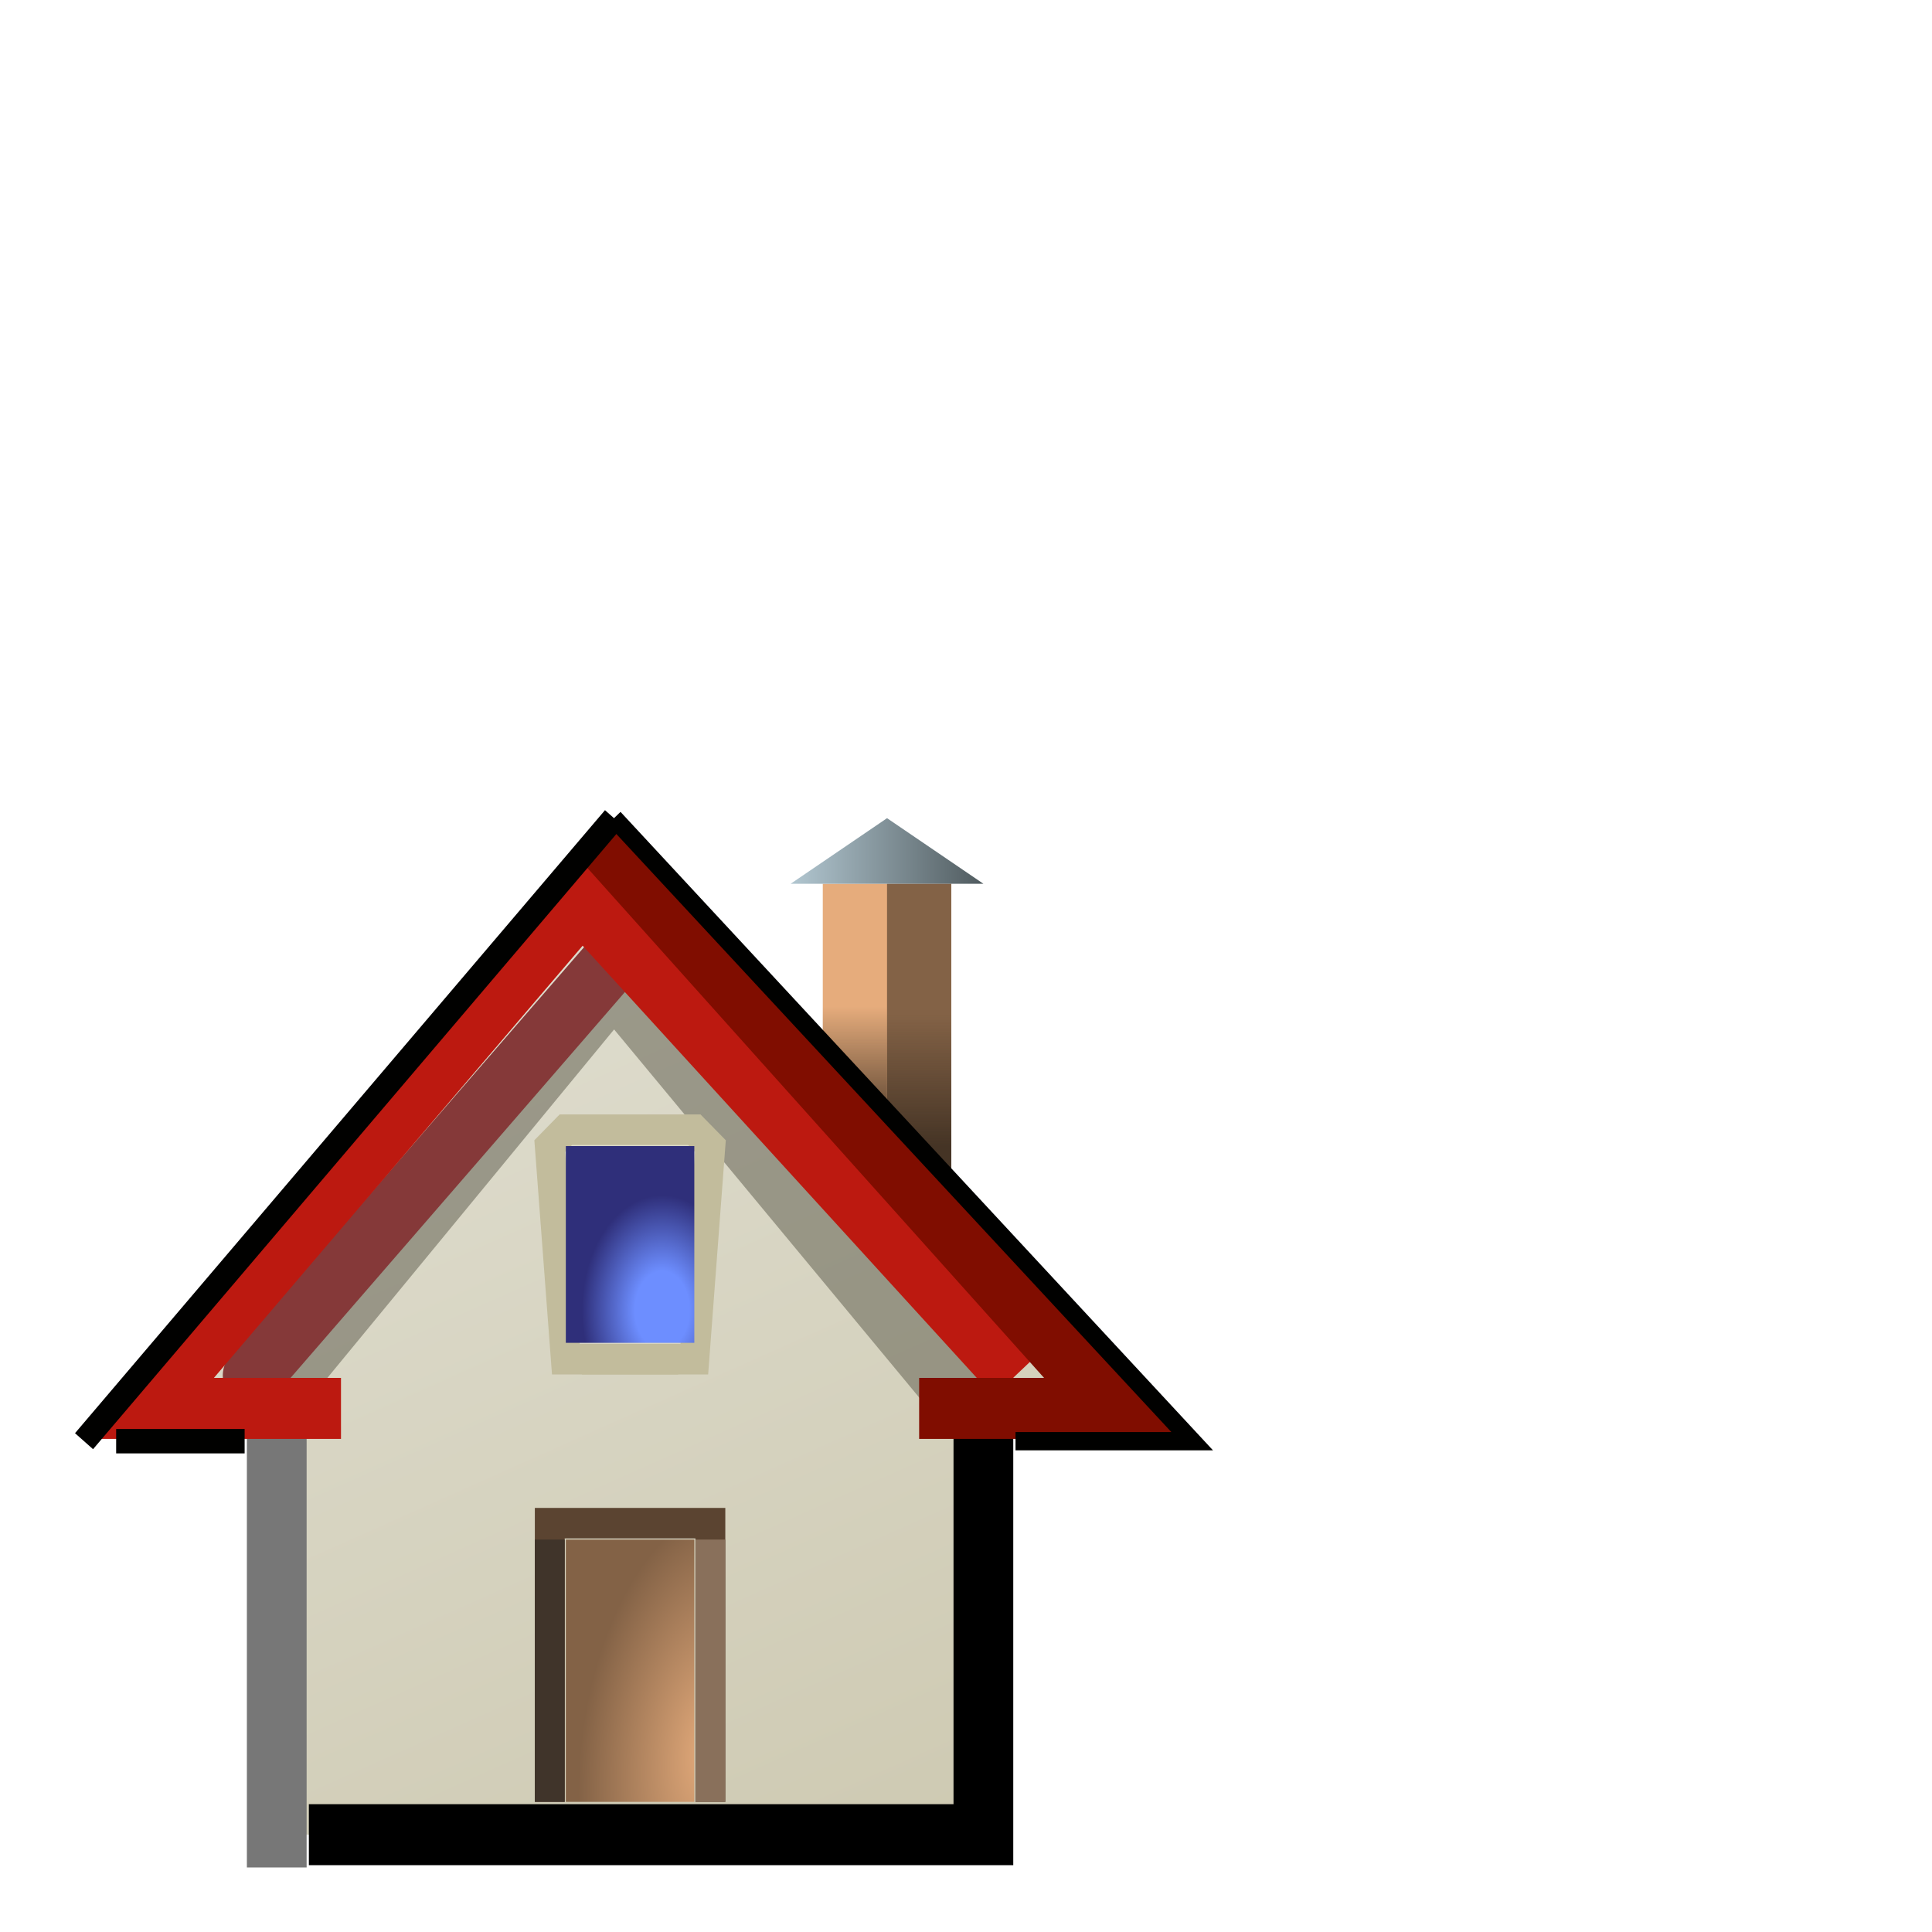
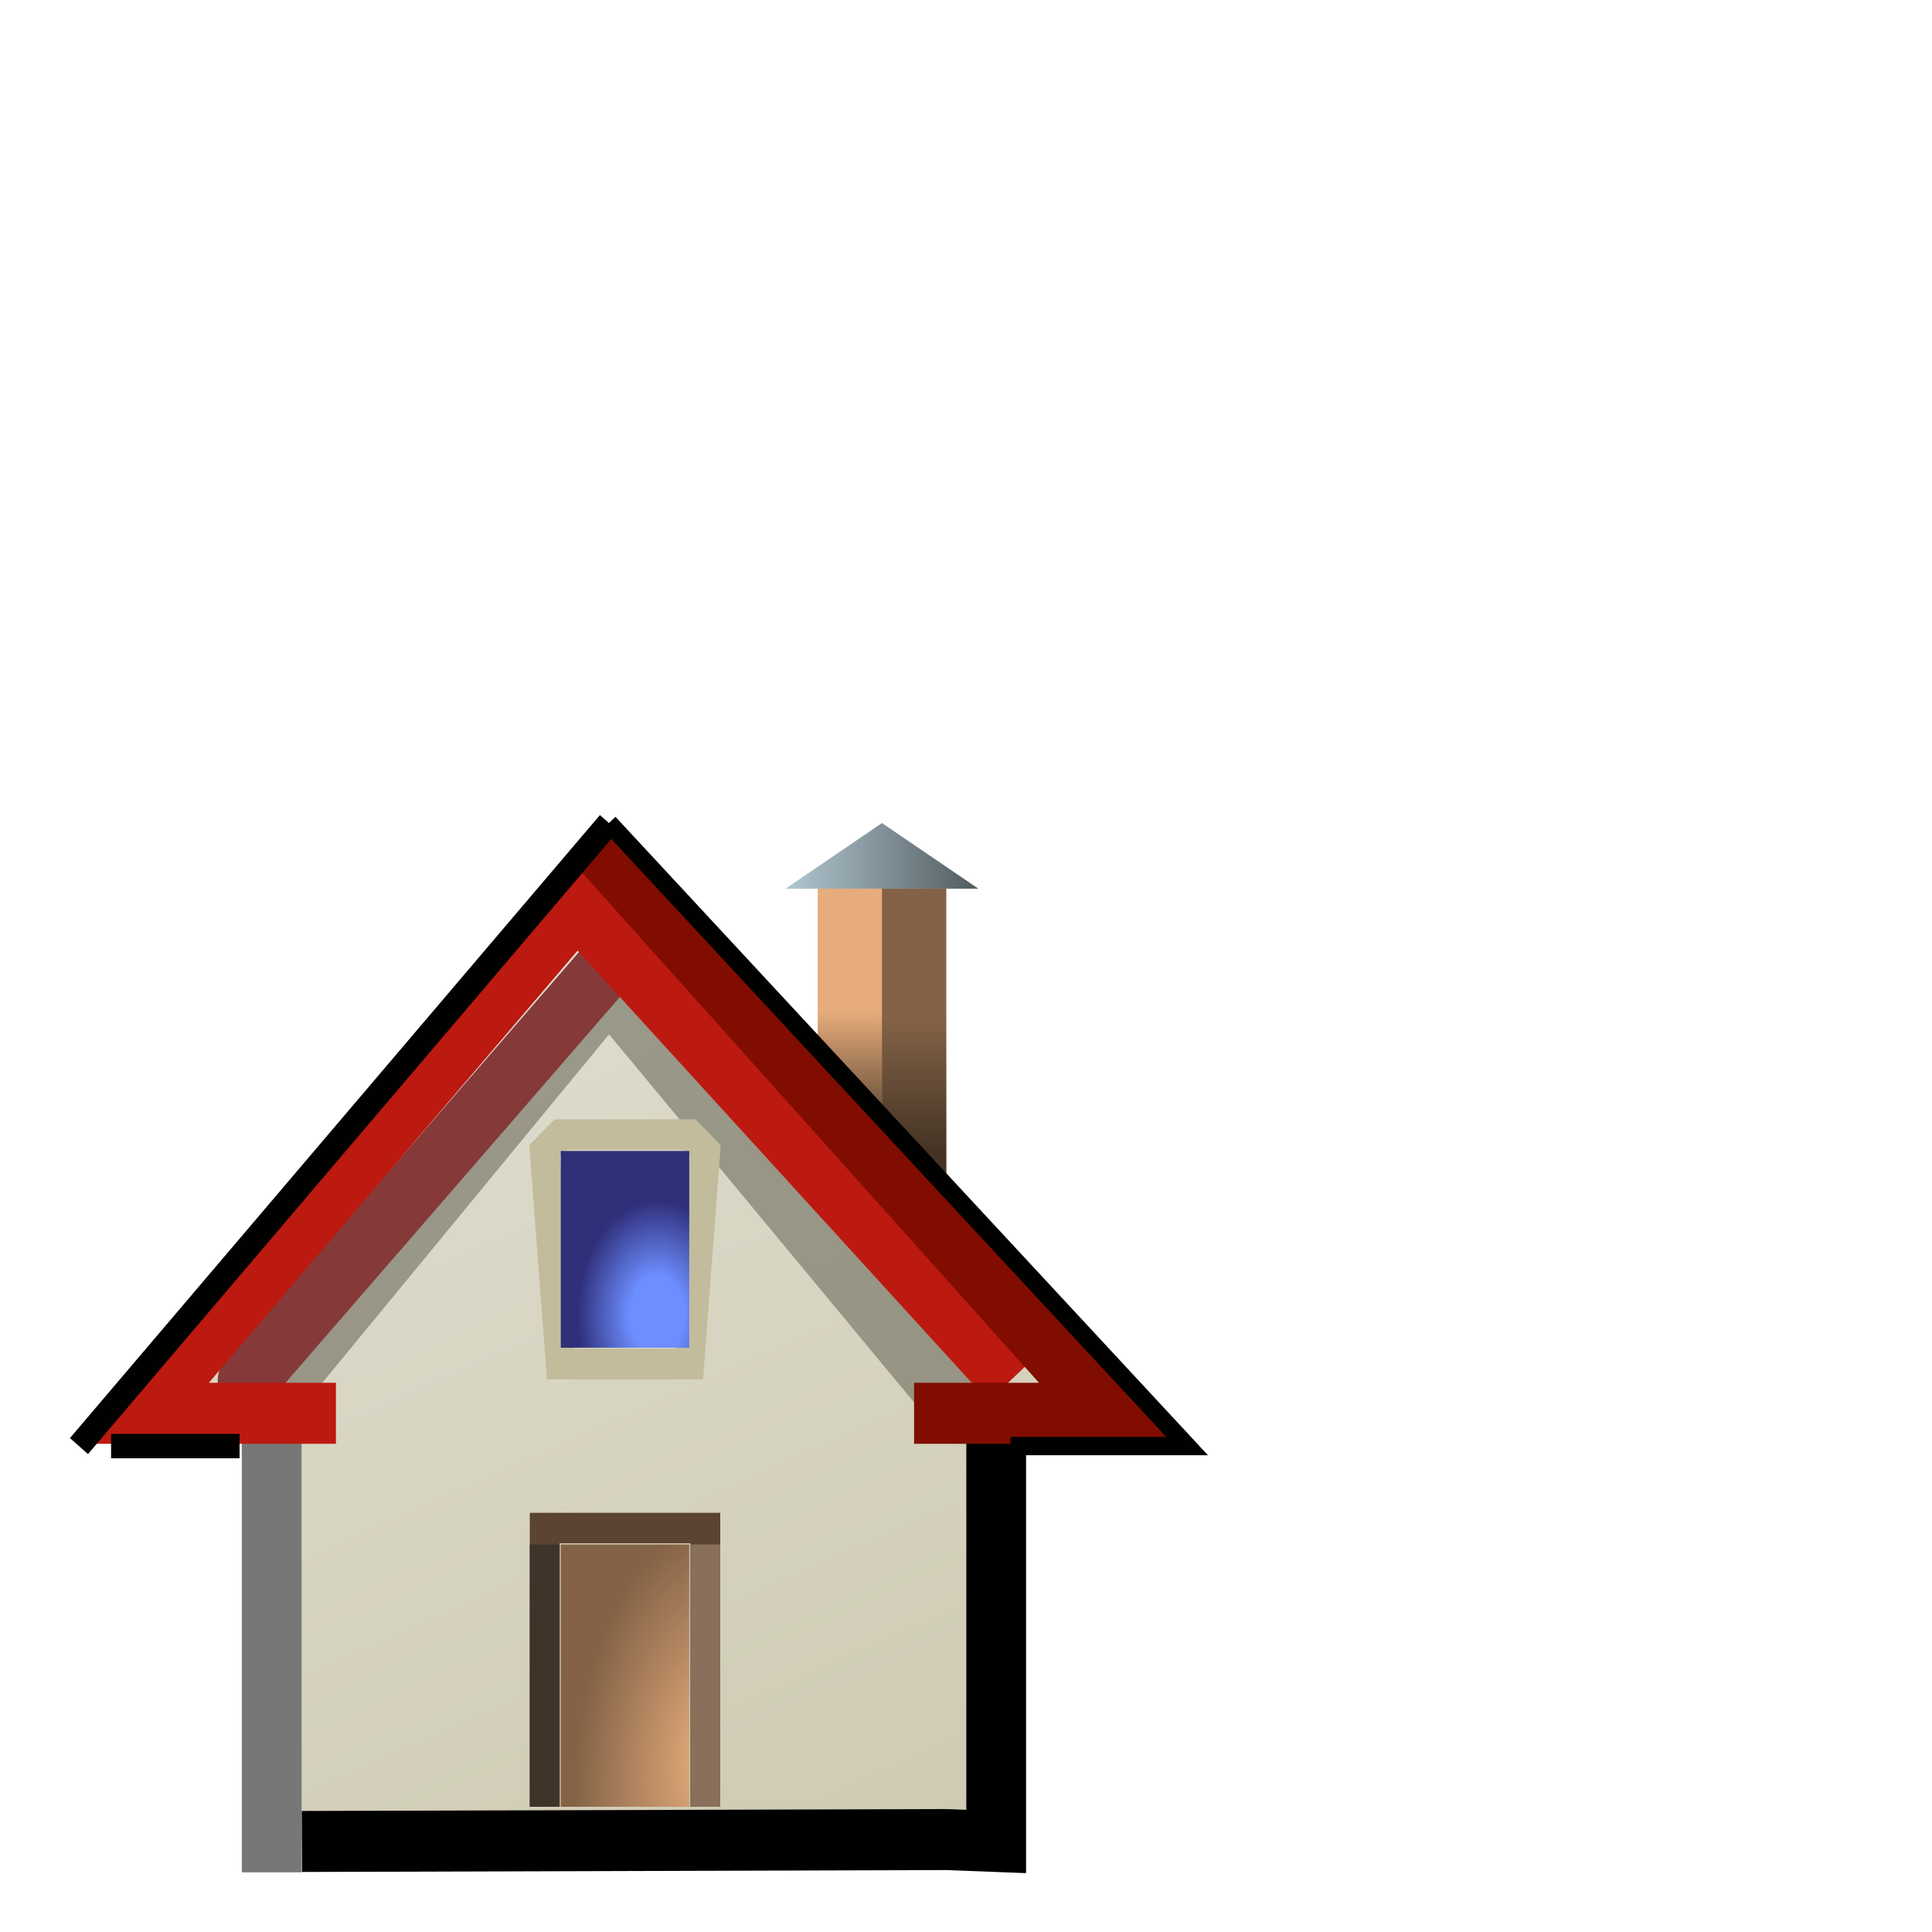
<svg xmlns="http://www.w3.org/2000/svg" xmlns:xlink="http://www.w3.org/1999/xlink" width="32" height="32" viewBox="0 0 32 32" version="1.1" id="svg5" xml:space="preserve">
  <defs id="defs2">
    <linearGradient id="linearGradient204809">
      <stop style="stop-color:#b2c7d1;stop-opacity:1;" offset="0" id="stop204805" />
      <stop style="stop-color:#505b5f;stop-opacity:1;" offset="1" id="stop204807" />
    </linearGradient>
    <linearGradient id="linearGradient201732">
      <stop style="stop-color:#453425;stop-opacity:1;" offset="0" id="stop201728" />
      <stop style="stop-color:#453425;stop-opacity:0;" offset="1" id="stop201730" />
    </linearGradient>
    <linearGradient id="linearGradient193532">
      <stop style="stop-color:#c2bc9e;stop-opacity:1;" offset="0" id="stop193528" />
      <stop style="stop-color:#dedccd;stop-opacity:1;" offset="1" id="stop193530" />
    </linearGradient>
    <linearGradient id="linearGradient193438">
      <stop style="stop-color:#e6ac7c;stop-opacity:1;" offset="0" id="stop193434" />
      <stop style="stop-color:#836246;stop-opacity:1;" offset="1" id="stop193436" />
    </linearGradient>
    <linearGradient id="linearGradient192375">
      <stop style="stop-color:#6d8eff;stop-opacity:1;" offset="0.339" id="stop192371" />
      <stop style="stop-color:#2f2f7a;stop-opacity:1;" offset="1" id="stop192373" />
    </linearGradient>
    <radialGradient xlink:href="#linearGradient192375" id="radialGradient192377" cx="8.5" cy="7.167" fx="8.5" fy="7.167" r="1" gradientTransform="matrix(1.25,0,0,1.75,-2.125,-5.041665)" gradientUnits="userSpaceOnUse" />
    <radialGradient xlink:href="#linearGradient193438" id="radialGradient193440" cx="8.726" cy="13.709" fx="8.726" fy="13.709" r="1" gradientTransform="matrix(2.000001,0.2500001,-0.4692461,3.753971,-1.768481,-39.39583)" gradientUnits="userSpaceOnUse" />
    <linearGradient xlink:href="#linearGradient193532" id="linearGradient193534" x1="14.5" y1="27.25" x2="4" y2="3.25" gradientUnits="userSpaceOnUse" />
    <linearGradient xlink:href="#linearGradient201732" id="linearGradient201734" x1="12.5" y1="5" x2="12.5" y2="3" gradientUnits="userSpaceOnUse" />
    <linearGradient xlink:href="#linearGradient201732" id="linearGradient201738" gradientUnits="userSpaceOnUse" x1="12.5" y1="5" x2="12.5" y2="3" gradientTransform="translate(-1,-0.125)" />
    <linearGradient xlink:href="#linearGradient204809" id="linearGradient204811" x1="10.5" y1="0.5" x2="13.5" y2="0.5" gradientUnits="userSpaceOnUse" />
  </defs>
  <g id="layer1">
-     <g id="layer1-9" transform="matrix(1.064016,0,0,1.086227,1.923852,13.55151)" style="stroke-width:0.93">
+     <g id="layer1-9" transform="matrix(1.064016,0,0,1.086227,1.839959,13.6325)" style="stroke-width:0.93">
      <rect style="fill:#e6ac7c;fill-opacity:1;stroke:none;stroke-width:0.465;stroke-miterlimit:10.2;stroke-dasharray:none;stroke-opacity:0.536" id="rect201533" width="2" height="5.25" x="11" y="1" />
      <rect style="fill:url(#linearGradient201738);fill-opacity:1;stroke:none;stroke-width:0.465;stroke-miterlimit:10.2;stroke-dasharray:none;stroke-opacity:0.536" id="rect201736" width="1" height="5.25" x="11" y="0.875" />
      <rect style="fill:#836246;fill-opacity:1;stroke:none;stroke-width:0.465;stroke-miterlimit:10.2;stroke-dasharray:none;stroke-opacity:0.536" id="rect201604" width="1" height="5.25" x="12" y="1" />
      <rect style="fill:url(#linearGradient201734);fill-opacity:1;stroke:none;stroke-width:0.465;stroke-miterlimit:10.2;stroke-dasharray:none;stroke-opacity:0.536" id="rect201726" width="1" height="5.25" x="12" y="1" />
-       <path style="fill:url(#linearGradient193534);fill-opacity:1;stroke:none;stroke-width:0.93;stroke-miterlimit:10.2;stroke-dasharray:none;stroke-opacity:1" d="M 7.75,0.75 0.5,9 h 2.25 v 6.5 h 10.5 V 8.75 h 2.25 z" id="path193526" />
+       <path style="fill:url(#linearGradient193534);fill-opacity:1;stroke:none;stroke-width:0.93;stroke-miterlimit:10.2;stroke-dasharray:none;stroke-opacity:1" d="M 7.75,0.75 0.5,9 h 2.25 v 6.5 l 11.028,0.029 V 9.084 L 15.5,8.75 Z" id="path193526" />
      <path style="fill:none;fill-opacity:1;stroke:#777777;stroke-width:0.93;stroke-miterlimit:10.2;stroke-dasharray:none;stroke-opacity:1" d="m 2.5,9 v 7" id="path191285" />
-       <path style="fill:none;fill-opacity:1;stroke:#000000;stroke-width:0.93;stroke-miterlimit:10.2;stroke-dasharray:none;stroke-opacity:1" d="m 3,15.5 h 10 0.5 V 9" id="path191689" />
+       <path style="fill:none;fill-opacity:1;stroke:#000000;stroke-width:0.93;stroke-miterlimit:10.2;stroke-dasharray:none;stroke-opacity:1" d="M 2.97,15.529 13,15.5 l 0.778,0.029 V 9.084" id="path191689" />
      <path style="fill:none;fill-opacity:1;stroke:#615f50;stroke-width:0.93;stroke-miterlimit:10.2;stroke-dasharray:none;stroke-opacity:0.536" d="M 2.5,8.75 7.75,2.5 13.25,9" id="path199239" />
      <path style="fill:none;fill-opacity:1;stroke:#853939;stroke-width:0.93;stroke-linecap:round;stroke-miterlimit:10.2;stroke-dasharray:none;stroke-opacity:1" d="M 7.875,2 2.125,8.5" id="path192223" />
      <path style="fill:none;fill-opacity:1;stroke:#bc1910;stroke-width:0.93;stroke-miterlimit:10.2;stroke-dasharray:none;stroke-opacity:1" d="m 3.5,9 h -3 L 7.25,1.25 14,8.5" id="path191817" />
      <path style="fill:none;fill-opacity:1;stroke:#800d00;stroke-width:0.93;stroke-miterlimit:10.2;stroke-dasharray:none;stroke-opacity:1" d="m 12.5,9 h 3 l -8,-8.75" id="path192089" />
      <path style="fill:none;fill-opacity:1;stroke:#010100;stroke-width:0.279;stroke-miterlimit:10.2;stroke-dasharray:none;stroke-opacity:0.998" d="m 7.75,0 9,9.5 H 14" id="path207051" />
      <path style="fill:none;fill-opacity:1;stroke:#c2bc9c;stroke-width:0.465;stroke-miterlimit:10.2;stroke-dasharray:none;stroke-opacity:1" d="M 9.25,5 9,8.25 H 7 L 6.75,5 7,4.75 h 2 z" id="path199206" />
      <rect style="fill:url(#radialGradient192377);fill-opacity:1;stroke:none;stroke-width:0.93;stroke-miterlimit:10.2;stroke-dasharray:none;stroke-opacity:1" id="rect192346" width="2" height="3" x="7" y="5" />
      <rect style="fill:url(#radialGradient193440);fill-opacity:1;stroke:none;stroke-width:0.93;stroke-miterlimit:10.2;stroke-dasharray:none;stroke-opacity:1" id="rect193259" width="2" height="4" x="7" y="11" />
      <path style="fill:none;fill-opacity:1;stroke:#5b4431;stroke-width:0.465;stroke-miterlimit:10.2;stroke-dasharray:none;stroke-opacity:1" d="m 6.75,15 v -4.25 h 2.5 V 15" id="path194314" />
      <path style="fill:none;fill-opacity:1;stroke:#89705b;stroke-width:0.465;stroke-miterlimit:10.2;stroke-dasharray:none;stroke-opacity:1" d="m 9.25,11 v 4" id="path194670" />
      <path style="fill:none;fill-opacity:1;stroke:#40342a;stroke-width:0.465;stroke-miterlimit:10.2;stroke-dasharray:none;stroke-opacity:1" d="m 6.75,11 v 4" id="path195960" />
      <path style="fill:none;fill-opacity:1;stroke:#c2bc9c;stroke-width:0.465;stroke-miterlimit:10.2;stroke-dasharray:none;stroke-opacity:1" d="m 7.25,8.25 h 1.5" id="path196495" />
      <path style="fill:url(#linearGradient204811);fill-opacity:1;stroke:none;stroke-width:0.465;stroke-miterlimit:10.2;stroke-dasharray:none;stroke-opacity:0.536" d="m 12,0 -1.5,1 h 3 z" id="path202609" />
      <path style="fill:none;fill-opacity:1;stroke:#010100;stroke-width:0.372;stroke-miterlimit:10.2;stroke-dasharray:none;stroke-opacity:0.998" d="M 7.75,0 -0.5,9.5" id="path206310" />
      <path style="fill:none;fill-opacity:1;stroke:#010100;stroke-width:0.372;stroke-miterlimit:10.2;stroke-dasharray:none;stroke-opacity:0.998" d="M 0,9.5 H 2" id="path207116" />
    </g>
  </g>
</svg>
